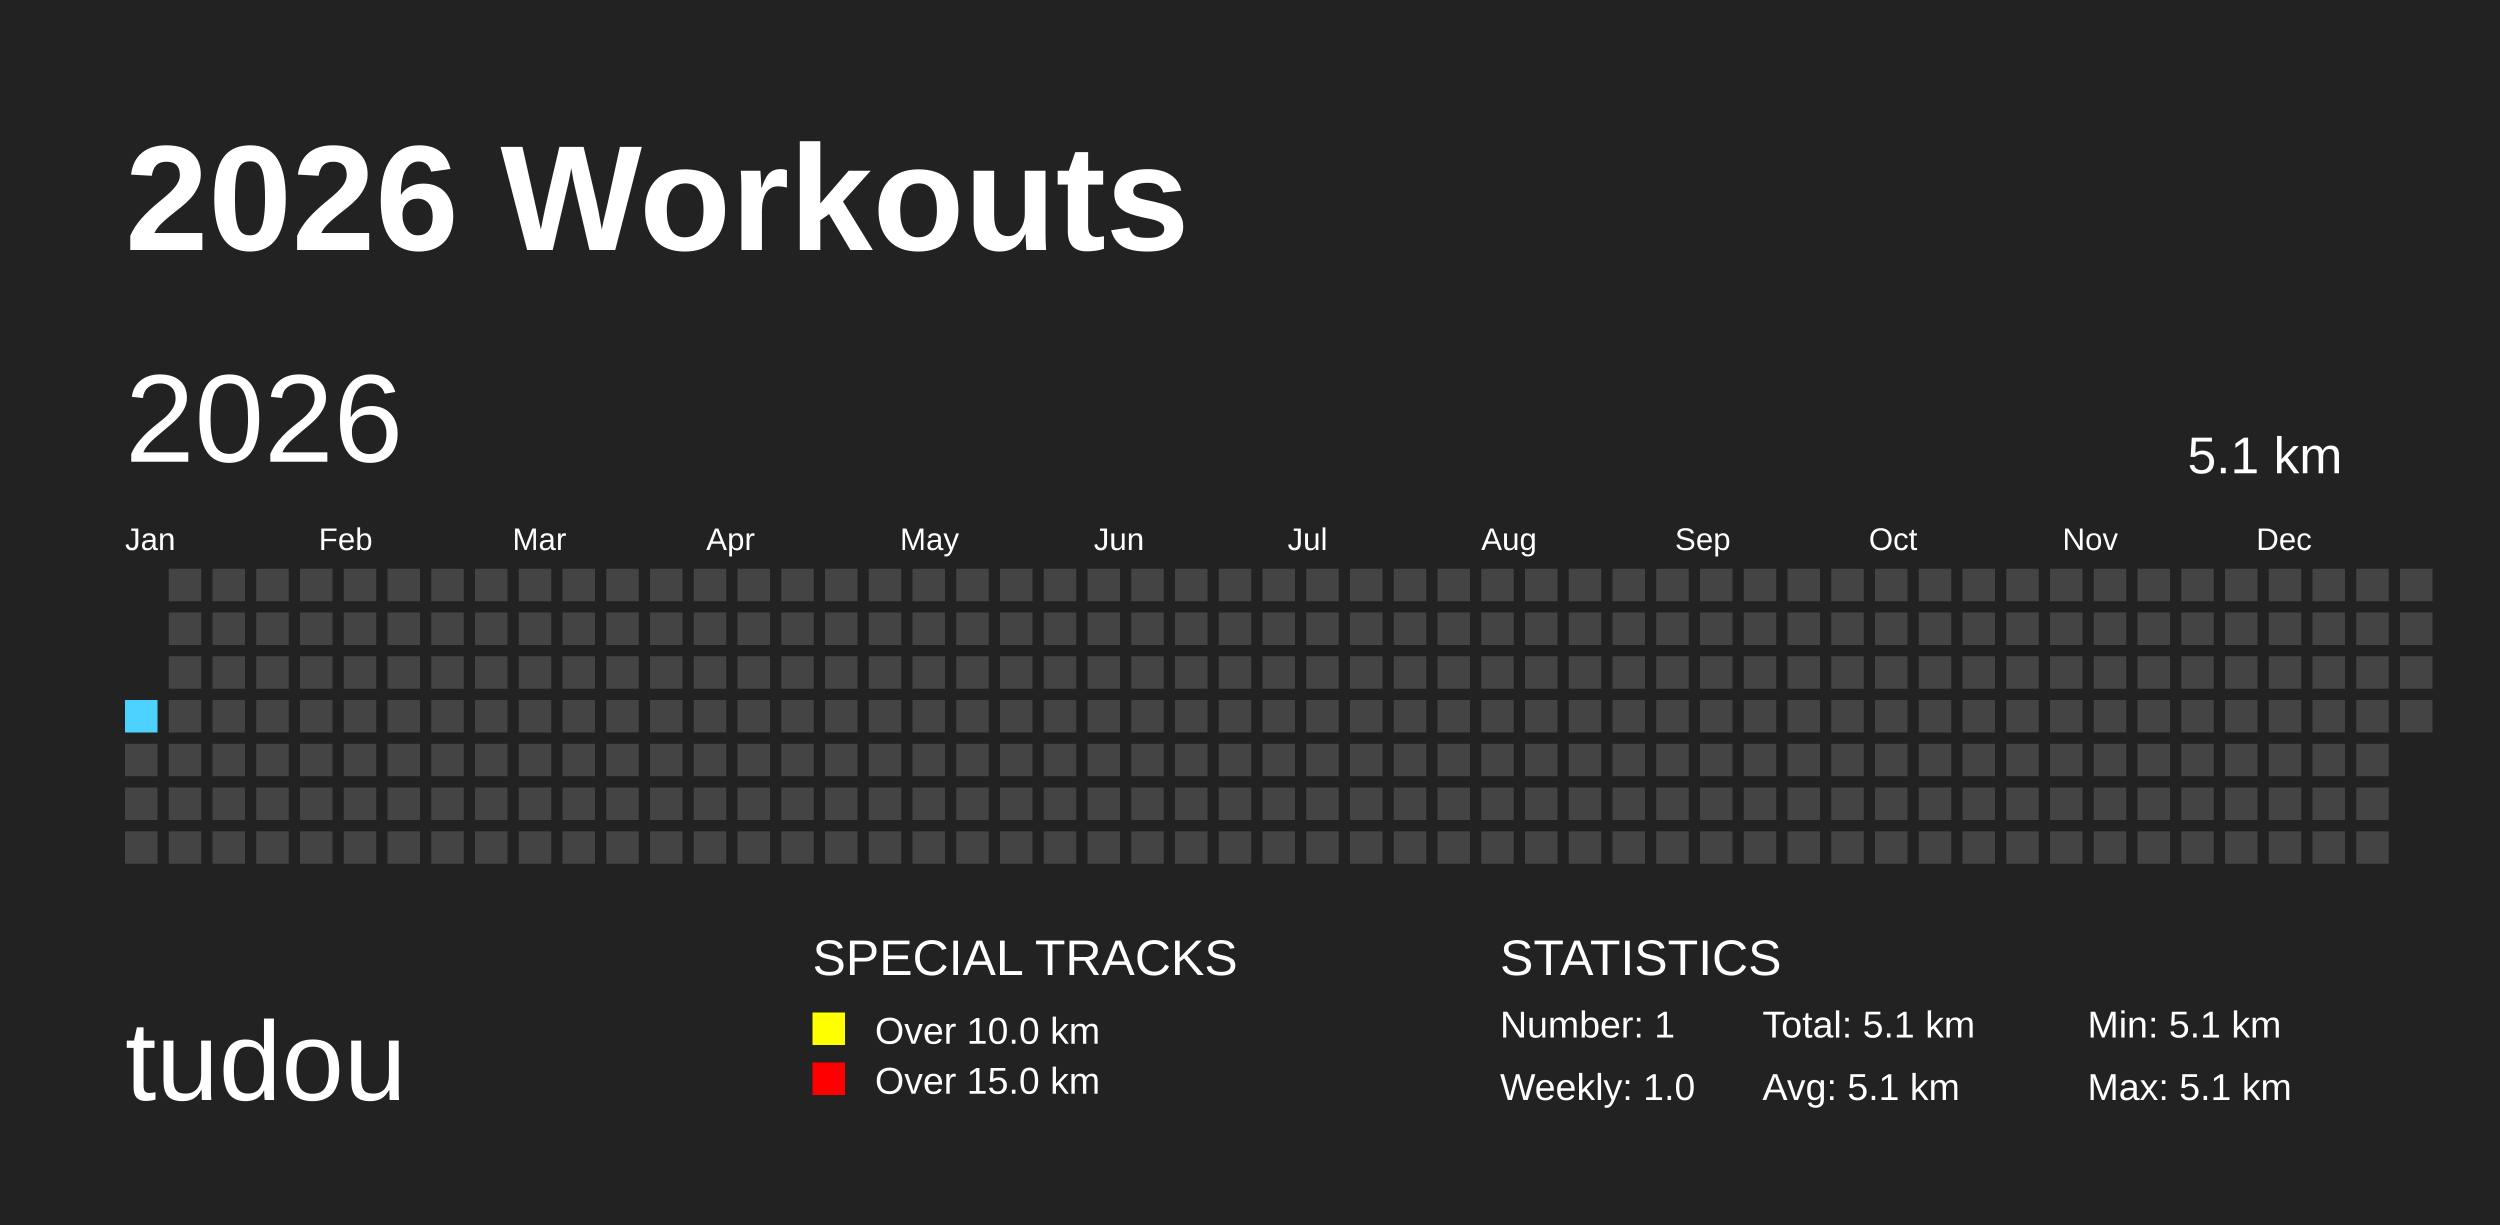
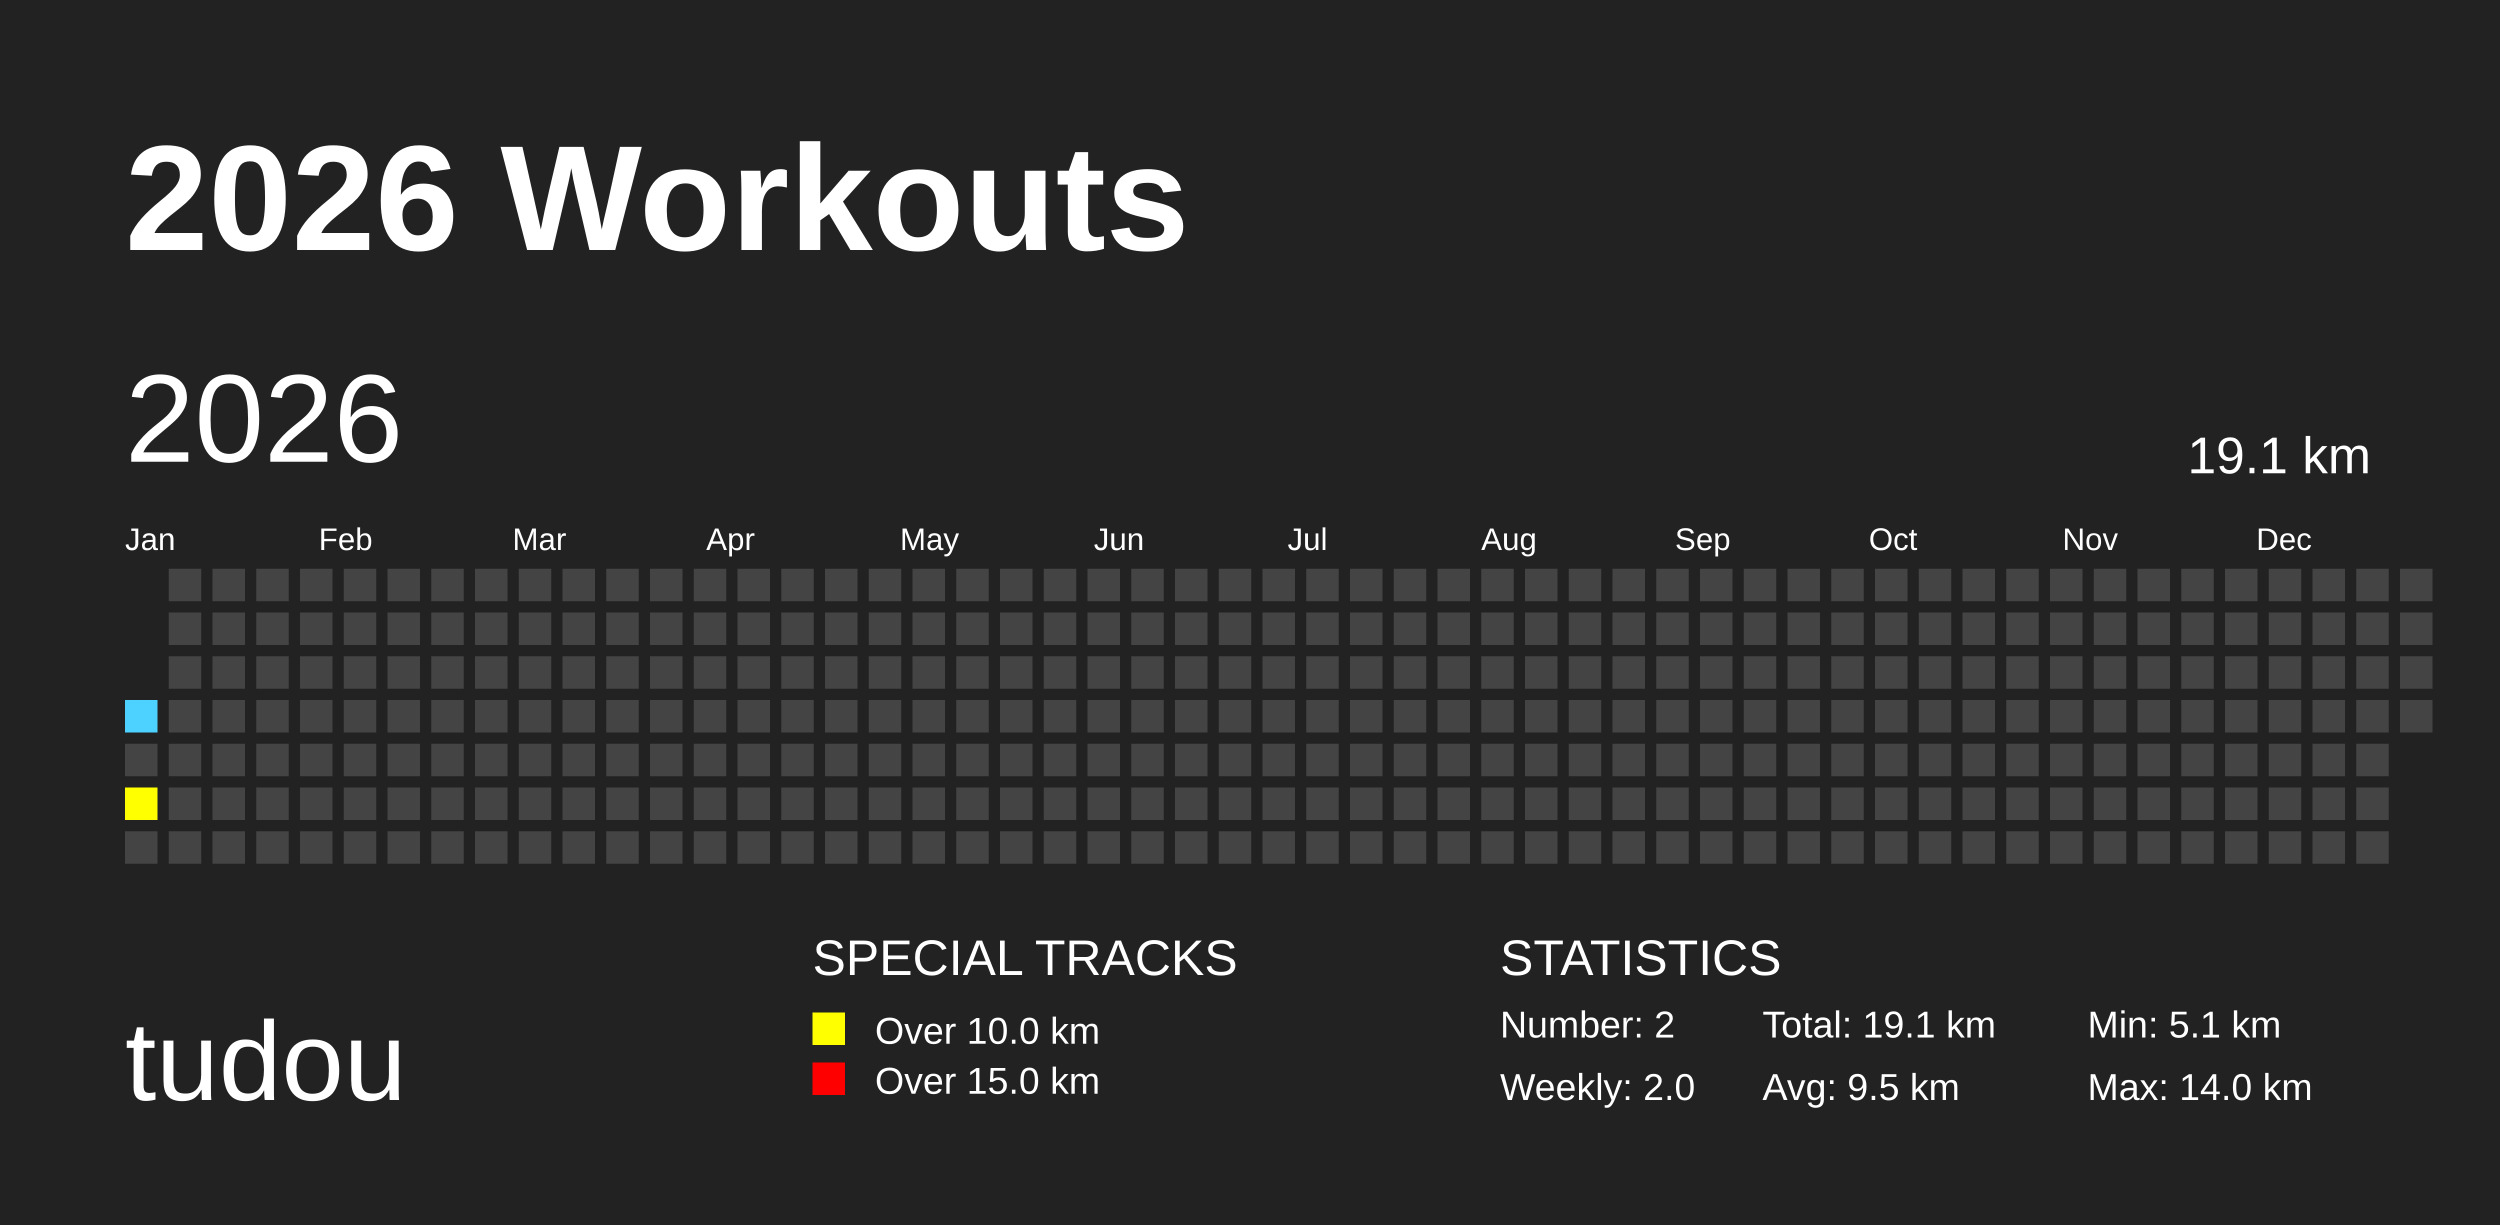
<svg xmlns="http://www.w3.org/2000/svg" baseProfile="full" height="98mm" version="1.1" viewBox="0,0,200,98" width="200mm">
  <defs />
  <rect fill="#222222" height="98" width="200" x="0" y="0" />
  <text fill="#FFFFFF" style="font-size:12px; font-family:Arial; font-weight:bold;" x="10" y="20">2026 Workouts</text>
  <text fill="#FFFFFF" style="font-size:9px; font-family:Arial" x="10" y="88">tudou</text>
  <text fill="#FFFFFF" style="font-size:4px; font-family:Arial" x="65" y="78">SPECIAL TRACKS</text>
  <rect fill="yellow" height="2.6" width="2.6" x="65" y="81" />
  <text fill="#FFFFFF" style="font-size:3px; font-family:Arial" x="70" y="83.5">Over 10.0 km</text>
  <rect fill="red" height="2.6" width="2.6" x="65" y="85" />
  <text fill="#FFFFFF" style="font-size:3px; font-family:Arial" x="70" y="87.5">Over 15.0 km</text>
  <text fill="#FFFFFF" style="font-size:4px; font-family:Arial" x="120" y="78">STATISTICS</text>
-   <text fill="#FFFFFF" style="font-size:3px; font-family:Arial" x="120" y="83">Number: 1</text>
-   <text fill="#FFFFFF" style="font-size:3px; font-family:Arial" x="120" y="88">Weekly: 1.0</text>
-   <text fill="#FFFFFF" style="font-size:3px; font-family:Arial" x="141" y="83">Total: 5.1 km</text>
-   <text fill="#FFFFFF" style="font-size:3px; font-family:Arial" x="141" y="88">Avg: 5.1 km</text>
+   <text fill="#FFFFFF" style="font-size:3px; font-family:Arial" x="120" y="83">Number: 2</text>
+   <text fill="#FFFFFF" style="font-size:3px; font-family:Arial" x="120" y="88">Weekly: 2.0</text>
+   <text fill="#FFFFFF" style="font-size:3px; font-family:Arial" x="141" y="83">Total: 19.1 km</text>
+   <text fill="#FFFFFF" style="font-size:3px; font-family:Arial" x="141" y="88">Avg: 9.5 km</text>
  <text fill="#FFFFFF" style="font-size:3px; font-family:Arial" x="167" y="83">Min: 5.1 km</text>
-   <text fill="#FFFFFF" style="font-size:3px; font-family:Arial" x="167" y="88">Max: 5.1 km</text>
+   <text fill="#FFFFFF" style="font-size:3px; font-family:Arial" x="167" y="88">Max: 14.0 km</text>
  <text dominant-baseline="hanging" fill="#FFFFFF" style="font-size:10.0px; font-family:Arial;" x="10" y="30">2026</text>
-   <text dominant-baseline="hanging" fill="#FFFFFF" style="font-size:4.125px; font-family:Arial;" x="175" y="35">5.1 km</text>
+   <text dominant-baseline="hanging" fill="#FFFFFF" style="font-size:4.125px; font-family:Arial;" x="175" y="35">19.1 km</text>
  <text fill="#FFFFFF" style="font-size:2.5px; font-family:Arial" x="10.0" y="44">Jan</text>
  <text fill="#FFFFFF" style="font-size:2.5px; font-family:Arial" x="25.5" y="44">Feb</text>
  <text fill="#FFFFFF" style="font-size:2.5px; font-family:Arial" x="41.0" y="44">Mar</text>
  <text fill="#FFFFFF" style="font-size:2.5px; font-family:Arial" x="56.5" y="44">Apr</text>
  <text fill="#FFFFFF" style="font-size:2.5px; font-family:Arial" x="72.0" y="44">May</text>
  <text fill="#FFFFFF" style="font-size:2.5px; font-family:Arial" x="87.5" y="44">Jun</text>
  <text fill="#FFFFFF" style="font-size:2.5px; font-family:Arial" x="103.0" y="44">Jul</text>
  <text fill="#FFFFFF" style="font-size:2.5px; font-family:Arial" x="118.5" y="44">Aug</text>
  <text fill="#FFFFFF" style="font-size:2.5px; font-family:Arial" x="134.0" y="44">Sep</text>
  <text fill="#FFFFFF" style="font-size:2.5px; font-family:Arial" x="149.5" y="44">Oct</text>
  <text fill="#FFFFFF" style="font-size:2.5px; font-family:Arial" x="165.0" y="44">Nov</text>
  <text fill="#FFFFFF" style="font-size:2.5px; font-family:Arial" x="180.5" y="44">Dec</text>
  <rect fill="#4DD2FF" height="2.6" width="2.6" x="10.0" y="56.0" />
  <rect fill="#444444" height="2.6" width="2.6" x="10.0" y="59.5" />
-   <rect fill="#444444" height="2.6" width="2.6" x="10.0" y="63.0" />
+   <rect fill="yellow" height="2.6" width="2.6" x="10.0" y="63.0" />
  <rect fill="#444444" height="2.6" width="2.6" x="10.0" y="66.5" />
  <rect fill="#444444" height="2.6" width="2.6" x="13.5" y="45.5" />
  <rect fill="#444444" height="2.6" width="2.6" x="13.5" y="49.0" />
  <rect fill="#444444" height="2.6" width="2.6" x="13.5" y="52.5" />
  <rect fill="#444444" height="2.6" width="2.6" x="13.5" y="56.0" />
  <rect fill="#444444" height="2.6" width="2.6" x="13.5" y="59.5" />
  <rect fill="#444444" height="2.6" width="2.6" x="13.5" y="63.0" />
  <rect fill="#444444" height="2.6" width="2.6" x="13.5" y="66.5" />
  <rect fill="#444444" height="2.6" width="2.6" x="17.0" y="45.5" />
  <rect fill="#444444" height="2.6" width="2.6" x="17.0" y="49.0" />
  <rect fill="#444444" height="2.6" width="2.6" x="17.0" y="52.5" />
  <rect fill="#444444" height="2.6" width="2.6" x="17.0" y="56.0" />
  <rect fill="#444444" height="2.6" width="2.6" x="17.0" y="59.5" />
  <rect fill="#444444" height="2.6" width="2.6" x="17.0" y="63.0" />
  <rect fill="#444444" height="2.6" width="2.6" x="17.0" y="66.5" />
  <rect fill="#444444" height="2.6" width="2.6" x="20.5" y="45.5" />
  <rect fill="#444444" height="2.6" width="2.6" x="20.5" y="49.0" />
  <rect fill="#444444" height="2.6" width="2.6" x="20.5" y="52.5" />
  <rect fill="#444444" height="2.6" width="2.6" x="20.5" y="56.0" />
  <rect fill="#444444" height="2.6" width="2.6" x="20.5" y="59.5" />
  <rect fill="#444444" height="2.6" width="2.6" x="20.5" y="63.0" />
  <rect fill="#444444" height="2.6" width="2.6" x="20.5" y="66.5" />
  <rect fill="#444444" height="2.6" width="2.6" x="24.0" y="45.5" />
  <rect fill="#444444" height="2.6" width="2.6" x="24.0" y="49.0" />
  <rect fill="#444444" height="2.6" width="2.6" x="24.0" y="52.5" />
  <rect fill="#444444" height="2.6" width="2.6" x="24.0" y="56.0" />
  <rect fill="#444444" height="2.6" width="2.6" x="24.0" y="59.5" />
  <rect fill="#444444" height="2.6" width="2.6" x="24.0" y="63.0" />
  <rect fill="#444444" height="2.6" width="2.6" x="24.0" y="66.5" />
  <rect fill="#444444" height="2.6" width="2.6" x="27.5" y="45.5" />
  <rect fill="#444444" height="2.6" width="2.6" x="27.5" y="49.0" />
  <rect fill="#444444" height="2.6" width="2.6" x="27.5" y="52.5" />
  <rect fill="#444444" height="2.6" width="2.6" x="27.5" y="56.0" />
  <rect fill="#444444" height="2.6" width="2.6" x="27.5" y="59.5" />
  <rect fill="#444444" height="2.6" width="2.6" x="27.5" y="63.0" />
  <rect fill="#444444" height="2.6" width="2.6" x="27.5" y="66.5" />
  <rect fill="#444444" height="2.6" width="2.6" x="31.0" y="45.5" />
  <rect fill="#444444" height="2.6" width="2.6" x="31.0" y="49.0" />
  <rect fill="#444444" height="2.6" width="2.6" x="31.0" y="52.5" />
  <rect fill="#444444" height="2.6" width="2.6" x="31.0" y="56.0" />
  <rect fill="#444444" height="2.6" width="2.6" x="31.0" y="59.5" />
  <rect fill="#444444" height="2.6" width="2.6" x="31.0" y="63.0" />
  <rect fill="#444444" height="2.6" width="2.6" x="31.0" y="66.5" />
  <rect fill="#444444" height="2.6" width="2.6" x="34.5" y="45.5" />
  <rect fill="#444444" height="2.6" width="2.6" x="34.5" y="49.0" />
  <rect fill="#444444" height="2.6" width="2.6" x="34.5" y="52.5" />
  <rect fill="#444444" height="2.6" width="2.6" x="34.5" y="56.0" />
  <rect fill="#444444" height="2.6" width="2.6" x="34.5" y="59.5" />
  <rect fill="#444444" height="2.6" width="2.6" x="34.5" y="63.0" />
  <rect fill="#444444" height="2.6" width="2.6" x="34.5" y="66.5" />
  <rect fill="#444444" height="2.6" width="2.6" x="38.0" y="45.5" />
  <rect fill="#444444" height="2.6" width="2.6" x="38.0" y="49.0" />
  <rect fill="#444444" height="2.6" width="2.6" x="38.0" y="52.5" />
  <rect fill="#444444" height="2.6" width="2.6" x="38.0" y="56.0" />
  <rect fill="#444444" height="2.6" width="2.6" x="38.0" y="59.5" />
  <rect fill="#444444" height="2.6" width="2.6" x="38.0" y="63.0" />
  <rect fill="#444444" height="2.6" width="2.6" x="38.0" y="66.5" />
  <rect fill="#444444" height="2.6" width="2.6" x="41.5" y="45.5" />
  <rect fill="#444444" height="2.6" width="2.6" x="41.5" y="49.0" />
  <rect fill="#444444" height="2.6" width="2.6" x="41.5" y="52.5" />
  <rect fill="#444444" height="2.6" width="2.6" x="41.5" y="56.0" />
  <rect fill="#444444" height="2.6" width="2.6" x="41.5" y="59.5" />
  <rect fill="#444444" height="2.6" width="2.6" x="41.5" y="63.0" />
  <rect fill="#444444" height="2.6" width="2.6" x="41.5" y="66.5" />
  <rect fill="#444444" height="2.6" width="2.6" x="45.0" y="45.5" />
  <rect fill="#444444" height="2.6" width="2.6" x="45.0" y="49.0" />
  <rect fill="#444444" height="2.6" width="2.6" x="45.0" y="52.5" />
  <rect fill="#444444" height="2.6" width="2.6" x="45.0" y="56.0" />
  <rect fill="#444444" height="2.6" width="2.6" x="45.0" y="59.5" />
  <rect fill="#444444" height="2.6" width="2.6" x="45.0" y="63.0" />
  <rect fill="#444444" height="2.6" width="2.6" x="45.0" y="66.5" />
  <rect fill="#444444" height="2.6" width="2.6" x="48.5" y="45.5" />
  <rect fill="#444444" height="2.6" width="2.6" x="48.5" y="49.0" />
  <rect fill="#444444" height="2.6" width="2.6" x="48.5" y="52.5" />
  <rect fill="#444444" height="2.6" width="2.6" x="48.5" y="56.0" />
  <rect fill="#444444" height="2.6" width="2.6" x="48.5" y="59.5" />
  <rect fill="#444444" height="2.6" width="2.6" x="48.5" y="63.0" />
  <rect fill="#444444" height="2.6" width="2.6" x="48.5" y="66.5" />
  <rect fill="#444444" height="2.6" width="2.6" x="52.0" y="45.5" />
  <rect fill="#444444" height="2.6" width="2.6" x="52.0" y="49.0" />
  <rect fill="#444444" height="2.6" width="2.6" x="52.0" y="52.5" />
  <rect fill="#444444" height="2.6" width="2.6" x="52.0" y="56.0" />
  <rect fill="#444444" height="2.6" width="2.6" x="52.0" y="59.5" />
  <rect fill="#444444" height="2.6" width="2.6" x="52.0" y="63.0" />
  <rect fill="#444444" height="2.6" width="2.6" x="52.0" y="66.5" />
  <rect fill="#444444" height="2.6" width="2.6" x="55.5" y="45.5" />
  <rect fill="#444444" height="2.6" width="2.6" x="55.5" y="49.0" />
  <rect fill="#444444" height="2.6" width="2.6" x="55.5" y="52.5" />
  <rect fill="#444444" height="2.6" width="2.6" x="55.5" y="56.0" />
  <rect fill="#444444" height="2.6" width="2.6" x="55.5" y="59.5" />
  <rect fill="#444444" height="2.6" width="2.6" x="55.5" y="63.0" />
  <rect fill="#444444" height="2.6" width="2.6" x="55.5" y="66.5" />
  <rect fill="#444444" height="2.6" width="2.6" x="59.0" y="45.5" />
  <rect fill="#444444" height="2.6" width="2.6" x="59.0" y="49.0" />
  <rect fill="#444444" height="2.6" width="2.6" x="59.0" y="52.5" />
  <rect fill="#444444" height="2.6" width="2.6" x="59.0" y="56.0" />
  <rect fill="#444444" height="2.6" width="2.6" x="59.0" y="59.5" />
  <rect fill="#444444" height="2.6" width="2.6" x="59.0" y="63.0" />
  <rect fill="#444444" height="2.6" width="2.6" x="59.0" y="66.5" />
  <rect fill="#444444" height="2.6" width="2.6" x="62.5" y="45.5" />
  <rect fill="#444444" height="2.6" width="2.6" x="62.5" y="49.0" />
  <rect fill="#444444" height="2.6" width="2.6" x="62.5" y="52.5" />
  <rect fill="#444444" height="2.6" width="2.6" x="62.5" y="56.0" />
  <rect fill="#444444" height="2.6" width="2.6" x="62.5" y="59.5" />
  <rect fill="#444444" height="2.6" width="2.6" x="62.5" y="63.0" />
  <rect fill="#444444" height="2.6" width="2.6" x="62.5" y="66.5" />
  <rect fill="#444444" height="2.6" width="2.6" x="66.0" y="45.5" />
  <rect fill="#444444" height="2.6" width="2.6" x="66.0" y="49.0" />
  <rect fill="#444444" height="2.6" width="2.6" x="66.0" y="52.5" />
  <rect fill="#444444" height="2.6" width="2.6" x="66.0" y="56.0" />
  <rect fill="#444444" height="2.6" width="2.6" x="66.0" y="59.5" />
  <rect fill="#444444" height="2.6" width="2.6" x="66.0" y="63.0" />
  <rect fill="#444444" height="2.6" width="2.6" x="66.0" y="66.5" />
  <rect fill="#444444" height="2.6" width="2.6" x="69.5" y="45.5" />
  <rect fill="#444444" height="2.6" width="2.6" x="69.5" y="49.0" />
  <rect fill="#444444" height="2.6" width="2.6" x="69.5" y="52.5" />
  <rect fill="#444444" height="2.6" width="2.6" x="69.5" y="56.0" />
  <rect fill="#444444" height="2.6" width="2.6" x="69.5" y="59.5" />
  <rect fill="#444444" height="2.6" width="2.6" x="69.5" y="63.0" />
  <rect fill="#444444" height="2.6" width="2.6" x="69.5" y="66.5" />
  <rect fill="#444444" height="2.6" width="2.6" x="73.0" y="45.5" />
  <rect fill="#444444" height="2.6" width="2.6" x="73.0" y="49.0" />
  <rect fill="#444444" height="2.6" width="2.6" x="73.0" y="52.5" />
  <rect fill="#444444" height="2.6" width="2.6" x="73.0" y="56.0" />
  <rect fill="#444444" height="2.6" width="2.6" x="73.0" y="59.5" />
  <rect fill="#444444" height="2.6" width="2.6" x="73.0" y="63.0" />
  <rect fill="#444444" height="2.6" width="2.6" x="73.0" y="66.5" />
  <rect fill="#444444" height="2.6" width="2.6" x="76.5" y="45.5" />
  <rect fill="#444444" height="2.6" width="2.6" x="76.5" y="49.0" />
  <rect fill="#444444" height="2.6" width="2.6" x="76.5" y="52.5" />
  <rect fill="#444444" height="2.6" width="2.6" x="76.5" y="56.0" />
  <rect fill="#444444" height="2.6" width="2.6" x="76.5" y="59.5" />
  <rect fill="#444444" height="2.6" width="2.6" x="76.5" y="63.0" />
  <rect fill="#444444" height="2.6" width="2.6" x="76.5" y="66.5" />
  <rect fill="#444444" height="2.6" width="2.6" x="80.0" y="45.5" />
  <rect fill="#444444" height="2.6" width="2.6" x="80.0" y="49.0" />
  <rect fill="#444444" height="2.6" width="2.6" x="80.0" y="52.5" />
  <rect fill="#444444" height="2.6" width="2.6" x="80.0" y="56.0" />
  <rect fill="#444444" height="2.6" width="2.6" x="80.0" y="59.5" />
  <rect fill="#444444" height="2.6" width="2.6" x="80.0" y="63.0" />
  <rect fill="#444444" height="2.6" width="2.6" x="80.0" y="66.5" />
  <rect fill="#444444" height="2.6" width="2.6" x="83.5" y="45.5" />
  <rect fill="#444444" height="2.6" width="2.6" x="83.5" y="49.0" />
  <rect fill="#444444" height="2.6" width="2.6" x="83.5" y="52.5" />
  <rect fill="#444444" height="2.6" width="2.6" x="83.5" y="56.0" />
  <rect fill="#444444" height="2.6" width="2.6" x="83.5" y="59.5" />
  <rect fill="#444444" height="2.6" width="2.6" x="83.5" y="63.0" />
  <rect fill="#444444" height="2.6" width="2.6" x="83.5" y="66.5" />
  <rect fill="#444444" height="2.6" width="2.6" x="87.0" y="45.5" />
  <rect fill="#444444" height="2.6" width="2.6" x="87.0" y="49.0" />
  <rect fill="#444444" height="2.6" width="2.6" x="87.0" y="52.5" />
  <rect fill="#444444" height="2.6" width="2.6" x="87.0" y="56.0" />
  <rect fill="#444444" height="2.6" width="2.6" x="87.0" y="59.5" />
  <rect fill="#444444" height="2.6" width="2.6" x="87.0" y="63.0" />
  <rect fill="#444444" height="2.6" width="2.6" x="87.0" y="66.5" />
  <rect fill="#444444" height="2.6" width="2.6" x="90.5" y="45.5" />
  <rect fill="#444444" height="2.6" width="2.6" x="90.5" y="49.0" />
  <rect fill="#444444" height="2.6" width="2.6" x="90.5" y="52.5" />
  <rect fill="#444444" height="2.6" width="2.6" x="90.5" y="56.0" />
  <rect fill="#444444" height="2.6" width="2.6" x="90.5" y="59.5" />
  <rect fill="#444444" height="2.6" width="2.6" x="90.5" y="63.0" />
  <rect fill="#444444" height="2.6" width="2.6" x="90.5" y="66.5" />
  <rect fill="#444444" height="2.6" width="2.6" x="94.0" y="45.5" />
  <rect fill="#444444" height="2.6" width="2.6" x="94.0" y="49.0" />
  <rect fill="#444444" height="2.6" width="2.6" x="94.0" y="52.5" />
  <rect fill="#444444" height="2.6" width="2.6" x="94.0" y="56.0" />
  <rect fill="#444444" height="2.6" width="2.6" x="94.0" y="59.5" />
  <rect fill="#444444" height="2.6" width="2.6" x="94.0" y="63.0" />
  <rect fill="#444444" height="2.6" width="2.6" x="94.0" y="66.5" />
  <rect fill="#444444" height="2.6" width="2.6" x="97.5" y="45.5" />
  <rect fill="#444444" height="2.6" width="2.6" x="97.5" y="49.0" />
  <rect fill="#444444" height="2.6" width="2.6" x="97.5" y="52.5" />
  <rect fill="#444444" height="2.6" width="2.6" x="97.5" y="56.0" />
  <rect fill="#444444" height="2.6" width="2.6" x="97.5" y="59.5" />
  <rect fill="#444444" height="2.6" width="2.6" x="97.5" y="63.0" />
  <rect fill="#444444" height="2.6" width="2.6" x="97.5" y="66.5" />
  <rect fill="#444444" height="2.6" width="2.6" x="101.0" y="45.5" />
  <rect fill="#444444" height="2.6" width="2.6" x="101.0" y="49.0" />
  <rect fill="#444444" height="2.6" width="2.6" x="101.0" y="52.5" />
  <rect fill="#444444" height="2.6" width="2.6" x="101.0" y="56.0" />
  <rect fill="#444444" height="2.6" width="2.6" x="101.0" y="59.5" />
  <rect fill="#444444" height="2.6" width="2.6" x="101.0" y="63.0" />
  <rect fill="#444444" height="2.6" width="2.6" x="101.0" y="66.5" />
  <rect fill="#444444" height="2.6" width="2.6" x="104.5" y="45.5" />
  <rect fill="#444444" height="2.6" width="2.6" x="104.5" y="49.0" />
  <rect fill="#444444" height="2.6" width="2.6" x="104.5" y="52.5" />
  <rect fill="#444444" height="2.6" width="2.6" x="104.5" y="56.0" />
  <rect fill="#444444" height="2.6" width="2.6" x="104.5" y="59.5" />
  <rect fill="#444444" height="2.6" width="2.6" x="104.5" y="63.0" />
  <rect fill="#444444" height="2.6" width="2.6" x="104.5" y="66.5" />
  <rect fill="#444444" height="2.6" width="2.6" x="108.0" y="45.5" />
  <rect fill="#444444" height="2.6" width="2.6" x="108.0" y="49.0" />
  <rect fill="#444444" height="2.6" width="2.6" x="108.0" y="52.5" />
  <rect fill="#444444" height="2.6" width="2.6" x="108.0" y="56.0" />
  <rect fill="#444444" height="2.6" width="2.6" x="108.0" y="59.5" />
  <rect fill="#444444" height="2.6" width="2.6" x="108.0" y="63.0" />
  <rect fill="#444444" height="2.6" width="2.6" x="108.0" y="66.5" />
  <rect fill="#444444" height="2.6" width="2.6" x="111.5" y="45.5" />
  <rect fill="#444444" height="2.6" width="2.6" x="111.5" y="49.0" />
  <rect fill="#444444" height="2.6" width="2.6" x="111.5" y="52.5" />
  <rect fill="#444444" height="2.6" width="2.6" x="111.5" y="56.0" />
  <rect fill="#444444" height="2.6" width="2.6" x="111.5" y="59.5" />
  <rect fill="#444444" height="2.6" width="2.6" x="111.5" y="63.0" />
  <rect fill="#444444" height="2.6" width="2.6" x="111.5" y="66.5" />
  <rect fill="#444444" height="2.6" width="2.6" x="115.0" y="45.5" />
  <rect fill="#444444" height="2.6" width="2.6" x="115.0" y="49.0" />
  <rect fill="#444444" height="2.6" width="2.6" x="115.0" y="52.5" />
  <rect fill="#444444" height="2.6" width="2.6" x="115.0" y="56.0" />
  <rect fill="#444444" height="2.6" width="2.6" x="115.0" y="59.5" />
  <rect fill="#444444" height="2.6" width="2.6" x="115.0" y="63.0" />
  <rect fill="#444444" height="2.6" width="2.6" x="115.0" y="66.5" />
  <rect fill="#444444" height="2.6" width="2.6" x="118.5" y="45.5" />
  <rect fill="#444444" height="2.6" width="2.6" x="118.5" y="49.0" />
  <rect fill="#444444" height="2.6" width="2.6" x="118.5" y="52.5" />
  <rect fill="#444444" height="2.6" width="2.6" x="118.5" y="56.0" />
  <rect fill="#444444" height="2.6" width="2.6" x="118.5" y="59.5" />
  <rect fill="#444444" height="2.6" width="2.6" x="118.5" y="63.0" />
  <rect fill="#444444" height="2.6" width="2.6" x="118.5" y="66.5" />
  <rect fill="#444444" height="2.6" width="2.6" x="122.0" y="45.5" />
  <rect fill="#444444" height="2.6" width="2.6" x="122.0" y="49.0" />
  <rect fill="#444444" height="2.6" width="2.6" x="122.0" y="52.5" />
  <rect fill="#444444" height="2.6" width="2.6" x="122.0" y="56.0" />
  <rect fill="#444444" height="2.6" width="2.6" x="122.0" y="59.5" />
  <rect fill="#444444" height="2.6" width="2.6" x="122.0" y="63.0" />
  <rect fill="#444444" height="2.6" width="2.6" x="122.0" y="66.5" />
  <rect fill="#444444" height="2.6" width="2.6" x="125.5" y="45.5" />
  <rect fill="#444444" height="2.6" width="2.6" x="125.5" y="49.0" />
  <rect fill="#444444" height="2.6" width="2.6" x="125.5" y="52.5" />
  <rect fill="#444444" height="2.6" width="2.6" x="125.5" y="56.0" />
  <rect fill="#444444" height="2.6" width="2.6" x="125.5" y="59.5" />
  <rect fill="#444444" height="2.6" width="2.6" x="125.5" y="63.0" />
  <rect fill="#444444" height="2.6" width="2.6" x="125.5" y="66.5" />
  <rect fill="#444444" height="2.6" width="2.6" x="129.0" y="45.5" />
  <rect fill="#444444" height="2.6" width="2.6" x="129.0" y="49.0" />
  <rect fill="#444444" height="2.6" width="2.6" x="129.0" y="52.5" />
  <rect fill="#444444" height="2.6" width="2.6" x="129.0" y="56.0" />
  <rect fill="#444444" height="2.6" width="2.6" x="129.0" y="59.5" />
  <rect fill="#444444" height="2.6" width="2.6" x="129.0" y="63.0" />
  <rect fill="#444444" height="2.6" width="2.6" x="129.0" y="66.5" />
  <rect fill="#444444" height="2.6" width="2.6" x="132.5" y="45.5" />
  <rect fill="#444444" height="2.6" width="2.6" x="132.5" y="49.0" />
  <rect fill="#444444" height="2.6" width="2.6" x="132.5" y="52.5" />
  <rect fill="#444444" height="2.6" width="2.6" x="132.5" y="56.0" />
  <rect fill="#444444" height="2.6" width="2.6" x="132.5" y="59.5" />
  <rect fill="#444444" height="2.6" width="2.6" x="132.5" y="63.0" />
  <rect fill="#444444" height="2.6" width="2.6" x="132.5" y="66.5" />
  <rect fill="#444444" height="2.6" width="2.6" x="136.0" y="45.5" />
  <rect fill="#444444" height="2.6" width="2.6" x="136.0" y="49.0" />
  <rect fill="#444444" height="2.6" width="2.6" x="136.0" y="52.5" />
  <rect fill="#444444" height="2.6" width="2.6" x="136.0" y="56.0" />
  <rect fill="#444444" height="2.6" width="2.6" x="136.0" y="59.5" />
  <rect fill="#444444" height="2.6" width="2.6" x="136.0" y="63.0" />
  <rect fill="#444444" height="2.6" width="2.6" x="136.0" y="66.5" />
  <rect fill="#444444" height="2.6" width="2.6" x="139.5" y="45.5" />
  <rect fill="#444444" height="2.6" width="2.6" x="139.5" y="49.0" />
  <rect fill="#444444" height="2.6" width="2.6" x="139.5" y="52.5" />
  <rect fill="#444444" height="2.6" width="2.6" x="139.5" y="56.0" />
  <rect fill="#444444" height="2.6" width="2.6" x="139.5" y="59.5" />
  <rect fill="#444444" height="2.6" width="2.6" x="139.5" y="63.0" />
  <rect fill="#444444" height="2.6" width="2.6" x="139.5" y="66.5" />
  <rect fill="#444444" height="2.6" width="2.6" x="143.0" y="45.5" />
  <rect fill="#444444" height="2.6" width="2.6" x="143.0" y="49.0" />
  <rect fill="#444444" height="2.6" width="2.6" x="143.0" y="52.5" />
  <rect fill="#444444" height="2.6" width="2.6" x="143.0" y="56.0" />
  <rect fill="#444444" height="2.6" width="2.6" x="143.0" y="59.5" />
  <rect fill="#444444" height="2.6" width="2.6" x="143.0" y="63.0" />
  <rect fill="#444444" height="2.6" width="2.6" x="143.0" y="66.5" />
  <rect fill="#444444" height="2.6" width="2.6" x="146.5" y="45.5" />
  <rect fill="#444444" height="2.6" width="2.6" x="146.5" y="49.0" />
  <rect fill="#444444" height="2.6" width="2.6" x="146.5" y="52.5" />
  <rect fill="#444444" height="2.6" width="2.6" x="146.5" y="56.0" />
  <rect fill="#444444" height="2.6" width="2.6" x="146.5" y="59.5" />
  <rect fill="#444444" height="2.6" width="2.6" x="146.5" y="63.0" />
  <rect fill="#444444" height="2.6" width="2.6" x="146.5" y="66.5" />
  <rect fill="#444444" height="2.6" width="2.6" x="150.0" y="45.5" />
  <rect fill="#444444" height="2.6" width="2.6" x="150.0" y="49.0" />
  <rect fill="#444444" height="2.6" width="2.6" x="150.0" y="52.5" />
  <rect fill="#444444" height="2.6" width="2.6" x="150.0" y="56.0" />
  <rect fill="#444444" height="2.6" width="2.6" x="150.0" y="59.5" />
  <rect fill="#444444" height="2.6" width="2.6" x="150.0" y="63.0" />
  <rect fill="#444444" height="2.6" width="2.6" x="150.0" y="66.5" />
  <rect fill="#444444" height="2.6" width="2.6" x="153.5" y="45.5" />
  <rect fill="#444444" height="2.6" width="2.6" x="153.5" y="49.0" />
  <rect fill="#444444" height="2.6" width="2.6" x="153.5" y="52.5" />
  <rect fill="#444444" height="2.6" width="2.6" x="153.5" y="56.0" />
  <rect fill="#444444" height="2.6" width="2.6" x="153.5" y="59.5" />
  <rect fill="#444444" height="2.6" width="2.6" x="153.5" y="63.0" />
  <rect fill="#444444" height="2.6" width="2.6" x="153.5" y="66.5" />
  <rect fill="#444444" height="2.6" width="2.6" x="157.0" y="45.5" />
  <rect fill="#444444" height="2.6" width="2.6" x="157.0" y="49.0" />
  <rect fill="#444444" height="2.6" width="2.6" x="157.0" y="52.5" />
  <rect fill="#444444" height="2.6" width="2.6" x="157.0" y="56.0" />
  <rect fill="#444444" height="2.6" width="2.6" x="157.0" y="59.5" />
  <rect fill="#444444" height="2.6" width="2.6" x="157.0" y="63.0" />
  <rect fill="#444444" height="2.6" width="2.6" x="157.0" y="66.5" />
  <rect fill="#444444" height="2.6" width="2.6" x="160.5" y="45.5" />
  <rect fill="#444444" height="2.6" width="2.6" x="160.5" y="49.0" />
  <rect fill="#444444" height="2.6" width="2.6" x="160.5" y="52.5" />
  <rect fill="#444444" height="2.6" width="2.6" x="160.5" y="56.0" />
  <rect fill="#444444" height="2.6" width="2.6" x="160.5" y="59.5" />
  <rect fill="#444444" height="2.6" width="2.6" x="160.5" y="63.0" />
  <rect fill="#444444" height="2.6" width="2.6" x="160.5" y="66.5" />
  <rect fill="#444444" height="2.6" width="2.6" x="164.0" y="45.5" />
  <rect fill="#444444" height="2.6" width="2.6" x="164.0" y="49.0" />
  <rect fill="#444444" height="2.6" width="2.6" x="164.0" y="52.5" />
  <rect fill="#444444" height="2.6" width="2.6" x="164.0" y="56.0" />
  <rect fill="#444444" height="2.6" width="2.6" x="164.0" y="59.5" />
  <rect fill="#444444" height="2.6" width="2.6" x="164.0" y="63.0" />
  <rect fill="#444444" height="2.6" width="2.6" x="164.0" y="66.5" />
  <rect fill="#444444" height="2.6" width="2.6" x="167.5" y="45.5" />
  <rect fill="#444444" height="2.6" width="2.6" x="167.5" y="49.0" />
  <rect fill="#444444" height="2.6" width="2.6" x="167.5" y="52.5" />
  <rect fill="#444444" height="2.6" width="2.6" x="167.5" y="56.0" />
  <rect fill="#444444" height="2.6" width="2.6" x="167.5" y="59.5" />
  <rect fill="#444444" height="2.6" width="2.6" x="167.5" y="63.0" />
  <rect fill="#444444" height="2.6" width="2.6" x="167.5" y="66.5" />
  <rect fill="#444444" height="2.6" width="2.6" x="171.0" y="45.5" />
  <rect fill="#444444" height="2.6" width="2.6" x="171.0" y="49.0" />
  <rect fill="#444444" height="2.6" width="2.6" x="171.0" y="52.5" />
  <rect fill="#444444" height="2.6" width="2.6" x="171.0" y="56.0" />
  <rect fill="#444444" height="2.6" width="2.6" x="171.0" y="59.5" />
  <rect fill="#444444" height="2.6" width="2.6" x="171.0" y="63.0" />
  <rect fill="#444444" height="2.6" width="2.6" x="171.0" y="66.5" />
  <rect fill="#444444" height="2.6" width="2.6" x="174.5" y="45.5" />
  <rect fill="#444444" height="2.6" width="2.6" x="174.5" y="49.0" />
  <rect fill="#444444" height="2.6" width="2.6" x="174.5" y="52.5" />
  <rect fill="#444444" height="2.6" width="2.6" x="174.5" y="56.0" />
  <rect fill="#444444" height="2.6" width="2.6" x="174.5" y="59.5" />
  <rect fill="#444444" height="2.6" width="2.6" x="174.5" y="63.0" />
  <rect fill="#444444" height="2.6" width="2.6" x="174.5" y="66.5" />
  <rect fill="#444444" height="2.6" width="2.6" x="178.0" y="45.5" />
  <rect fill="#444444" height="2.6" width="2.6" x="178.0" y="49.0" />
  <rect fill="#444444" height="2.6" width="2.6" x="178.0" y="52.5" />
  <rect fill="#444444" height="2.6" width="2.6" x="178.0" y="56.0" />
  <rect fill="#444444" height="2.6" width="2.6" x="178.0" y="59.5" />
  <rect fill="#444444" height="2.6" width="2.6" x="178.0" y="63.0" />
  <rect fill="#444444" height="2.6" width="2.6" x="178.0" y="66.5" />
  <rect fill="#444444" height="2.6" width="2.6" x="181.5" y="45.5" />
  <rect fill="#444444" height="2.6" width="2.6" x="181.5" y="49.0" />
  <rect fill="#444444" height="2.6" width="2.6" x="181.5" y="52.5" />
  <rect fill="#444444" height="2.6" width="2.6" x="181.5" y="56.0" />
  <rect fill="#444444" height="2.6" width="2.6" x="181.5" y="59.5" />
  <rect fill="#444444" height="2.6" width="2.6" x="181.5" y="63.0" />
  <rect fill="#444444" height="2.6" width="2.6" x="181.5" y="66.5" />
  <rect fill="#444444" height="2.6" width="2.6" x="185.0" y="45.5" />
  <rect fill="#444444" height="2.6" width="2.6" x="185.0" y="49.0" />
  <rect fill="#444444" height="2.6" width="2.6" x="185.0" y="52.5" />
  <rect fill="#444444" height="2.6" width="2.6" x="185.0" y="56.0" />
  <rect fill="#444444" height="2.6" width="2.6" x="185.0" y="59.5" />
  <rect fill="#444444" height="2.6" width="2.6" x="185.0" y="63.0" />
  <rect fill="#444444" height="2.6" width="2.6" x="185.0" y="66.5" />
  <rect fill="#444444" height="2.6" width="2.6" x="188.5" y="45.5" />
  <rect fill="#444444" height="2.6" width="2.6" x="188.5" y="49.0" />
  <rect fill="#444444" height="2.6" width="2.6" x="188.5" y="52.5" />
  <rect fill="#444444" height="2.6" width="2.6" x="188.5" y="56.0" />
  <rect fill="#444444" height="2.6" width="2.6" x="188.5" y="59.5" />
  <rect fill="#444444" height="2.6" width="2.6" x="188.5" y="63.0" />
  <rect fill="#444444" height="2.6" width="2.6" x="188.5" y="66.5" />
  <rect fill="#444444" height="2.6" width="2.6" x="192.0" y="45.5" />
  <rect fill="#444444" height="2.6" width="2.6" x="192.0" y="49.0" />
  <rect fill="#444444" height="2.6" width="2.6" x="192.0" y="52.5" />
  <rect fill="#444444" height="2.6" width="2.6" x="192.0" y="56.0" />
</svg>
